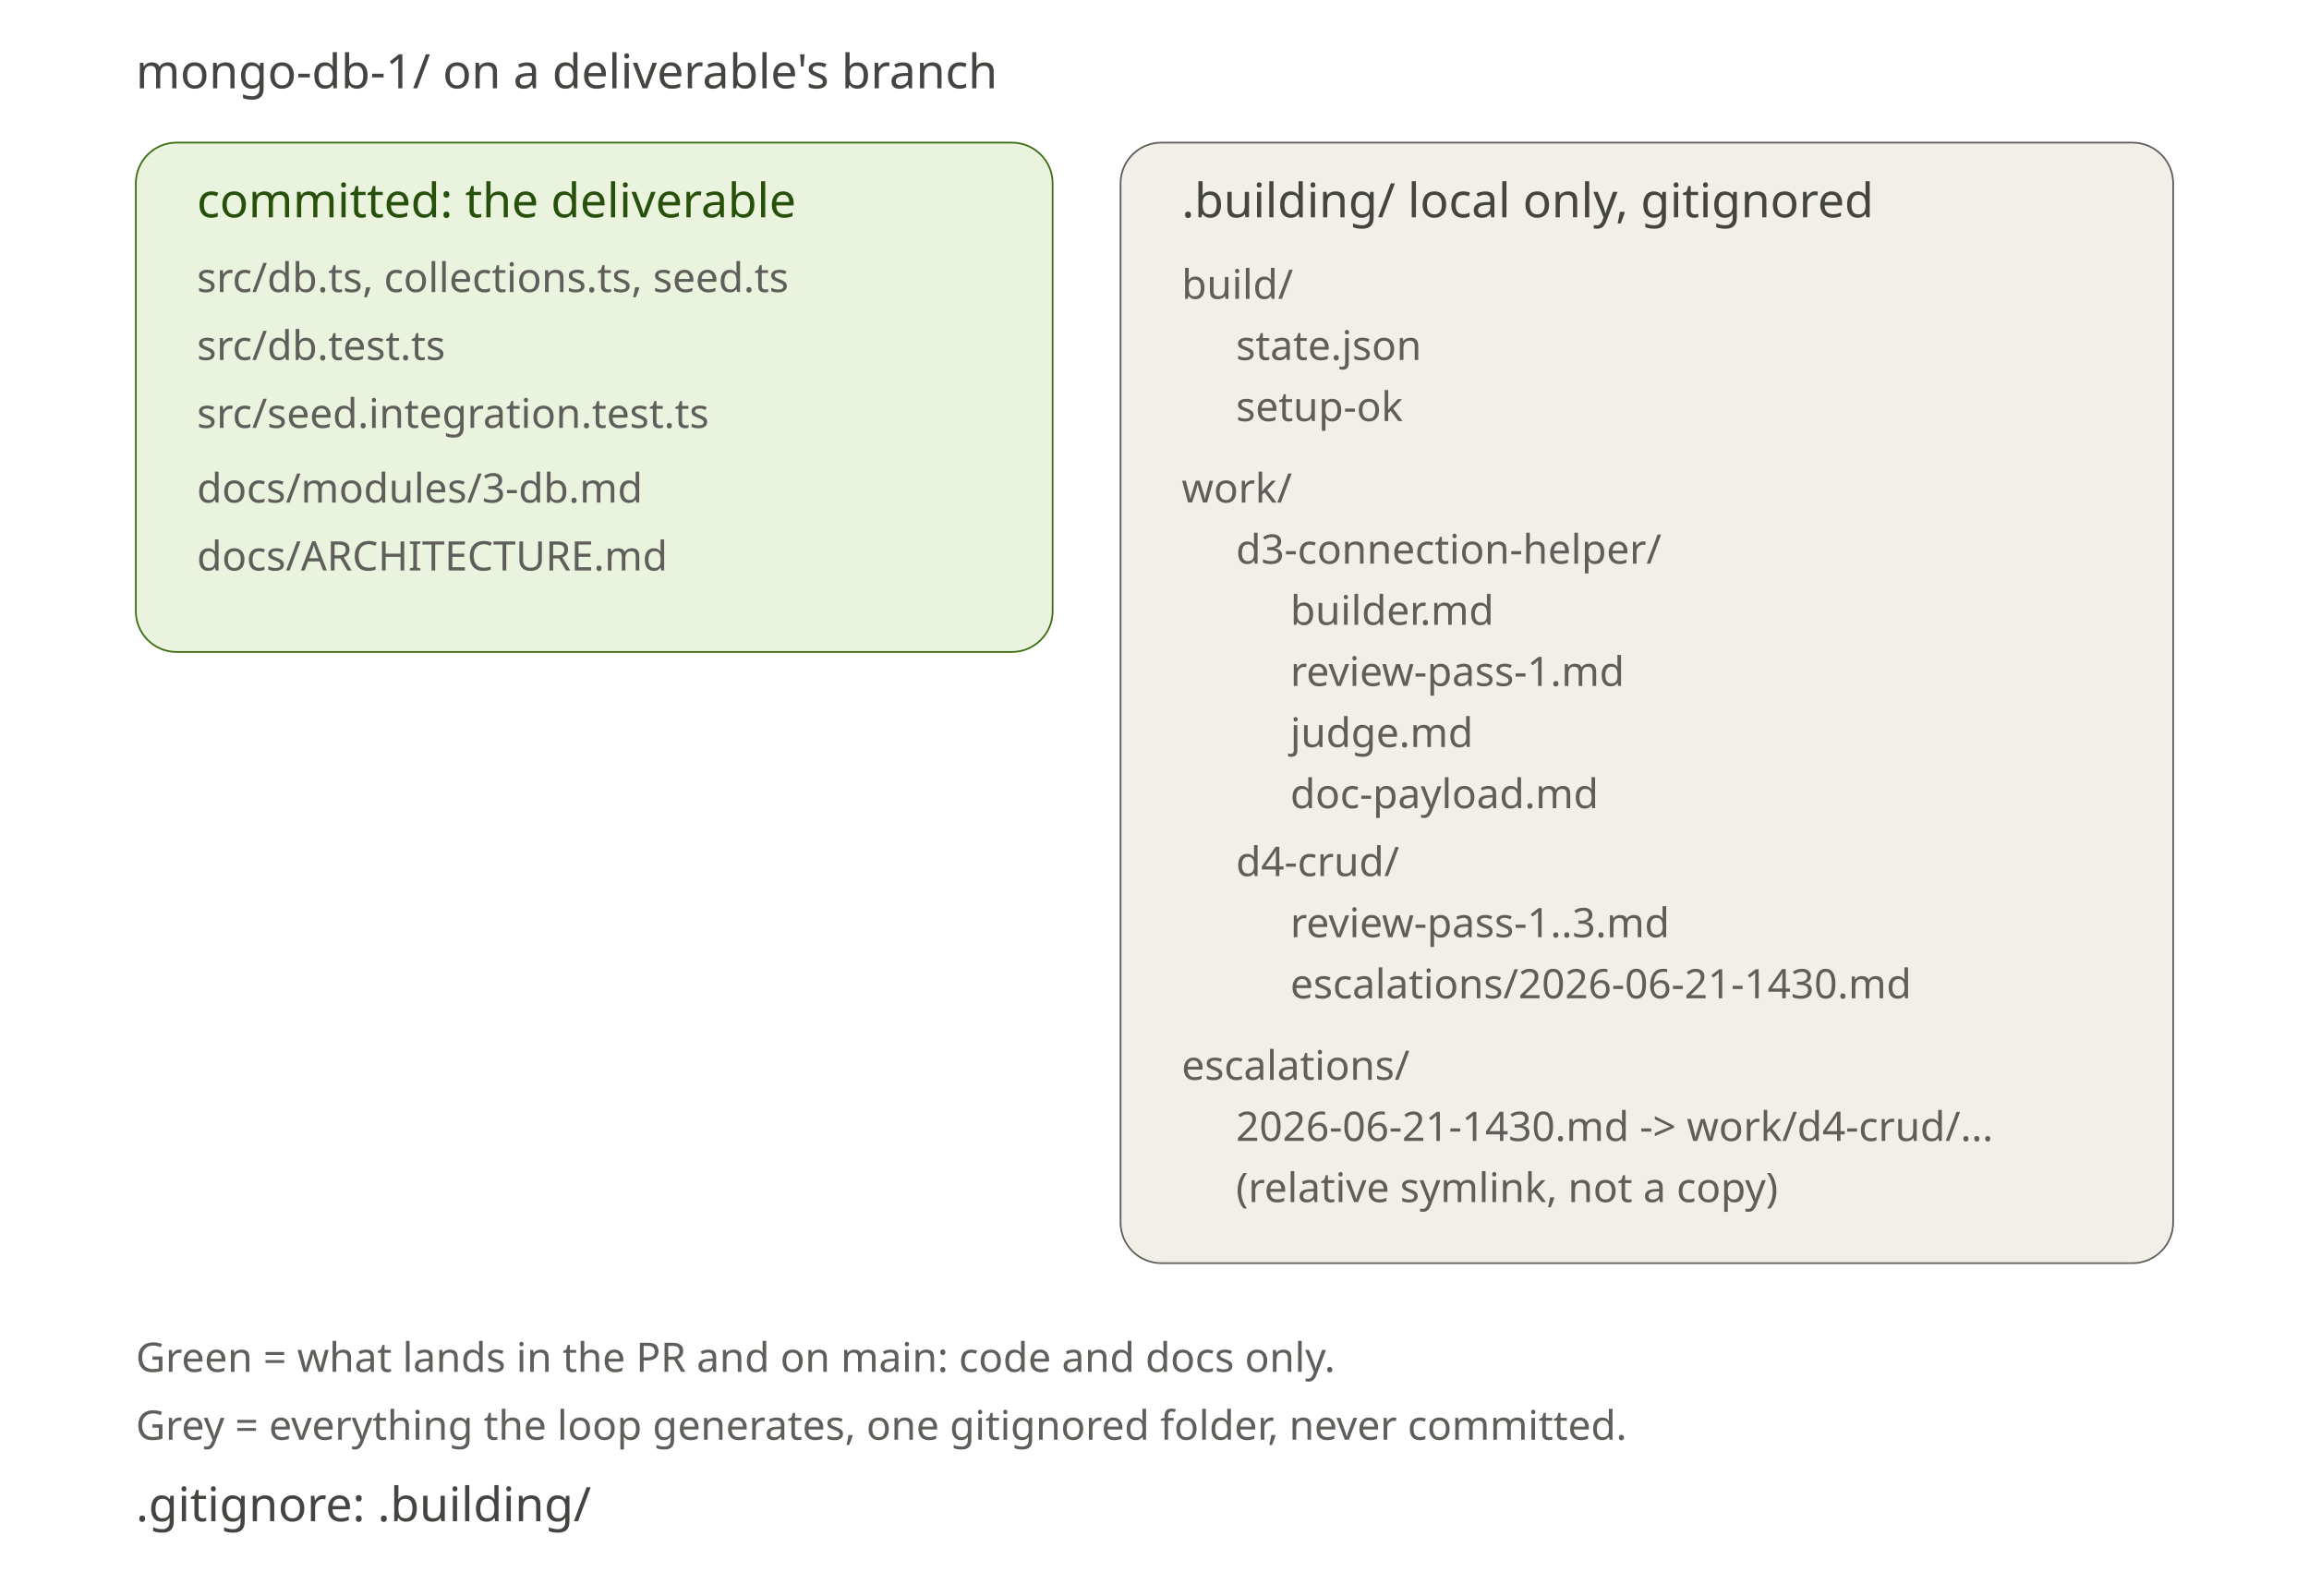
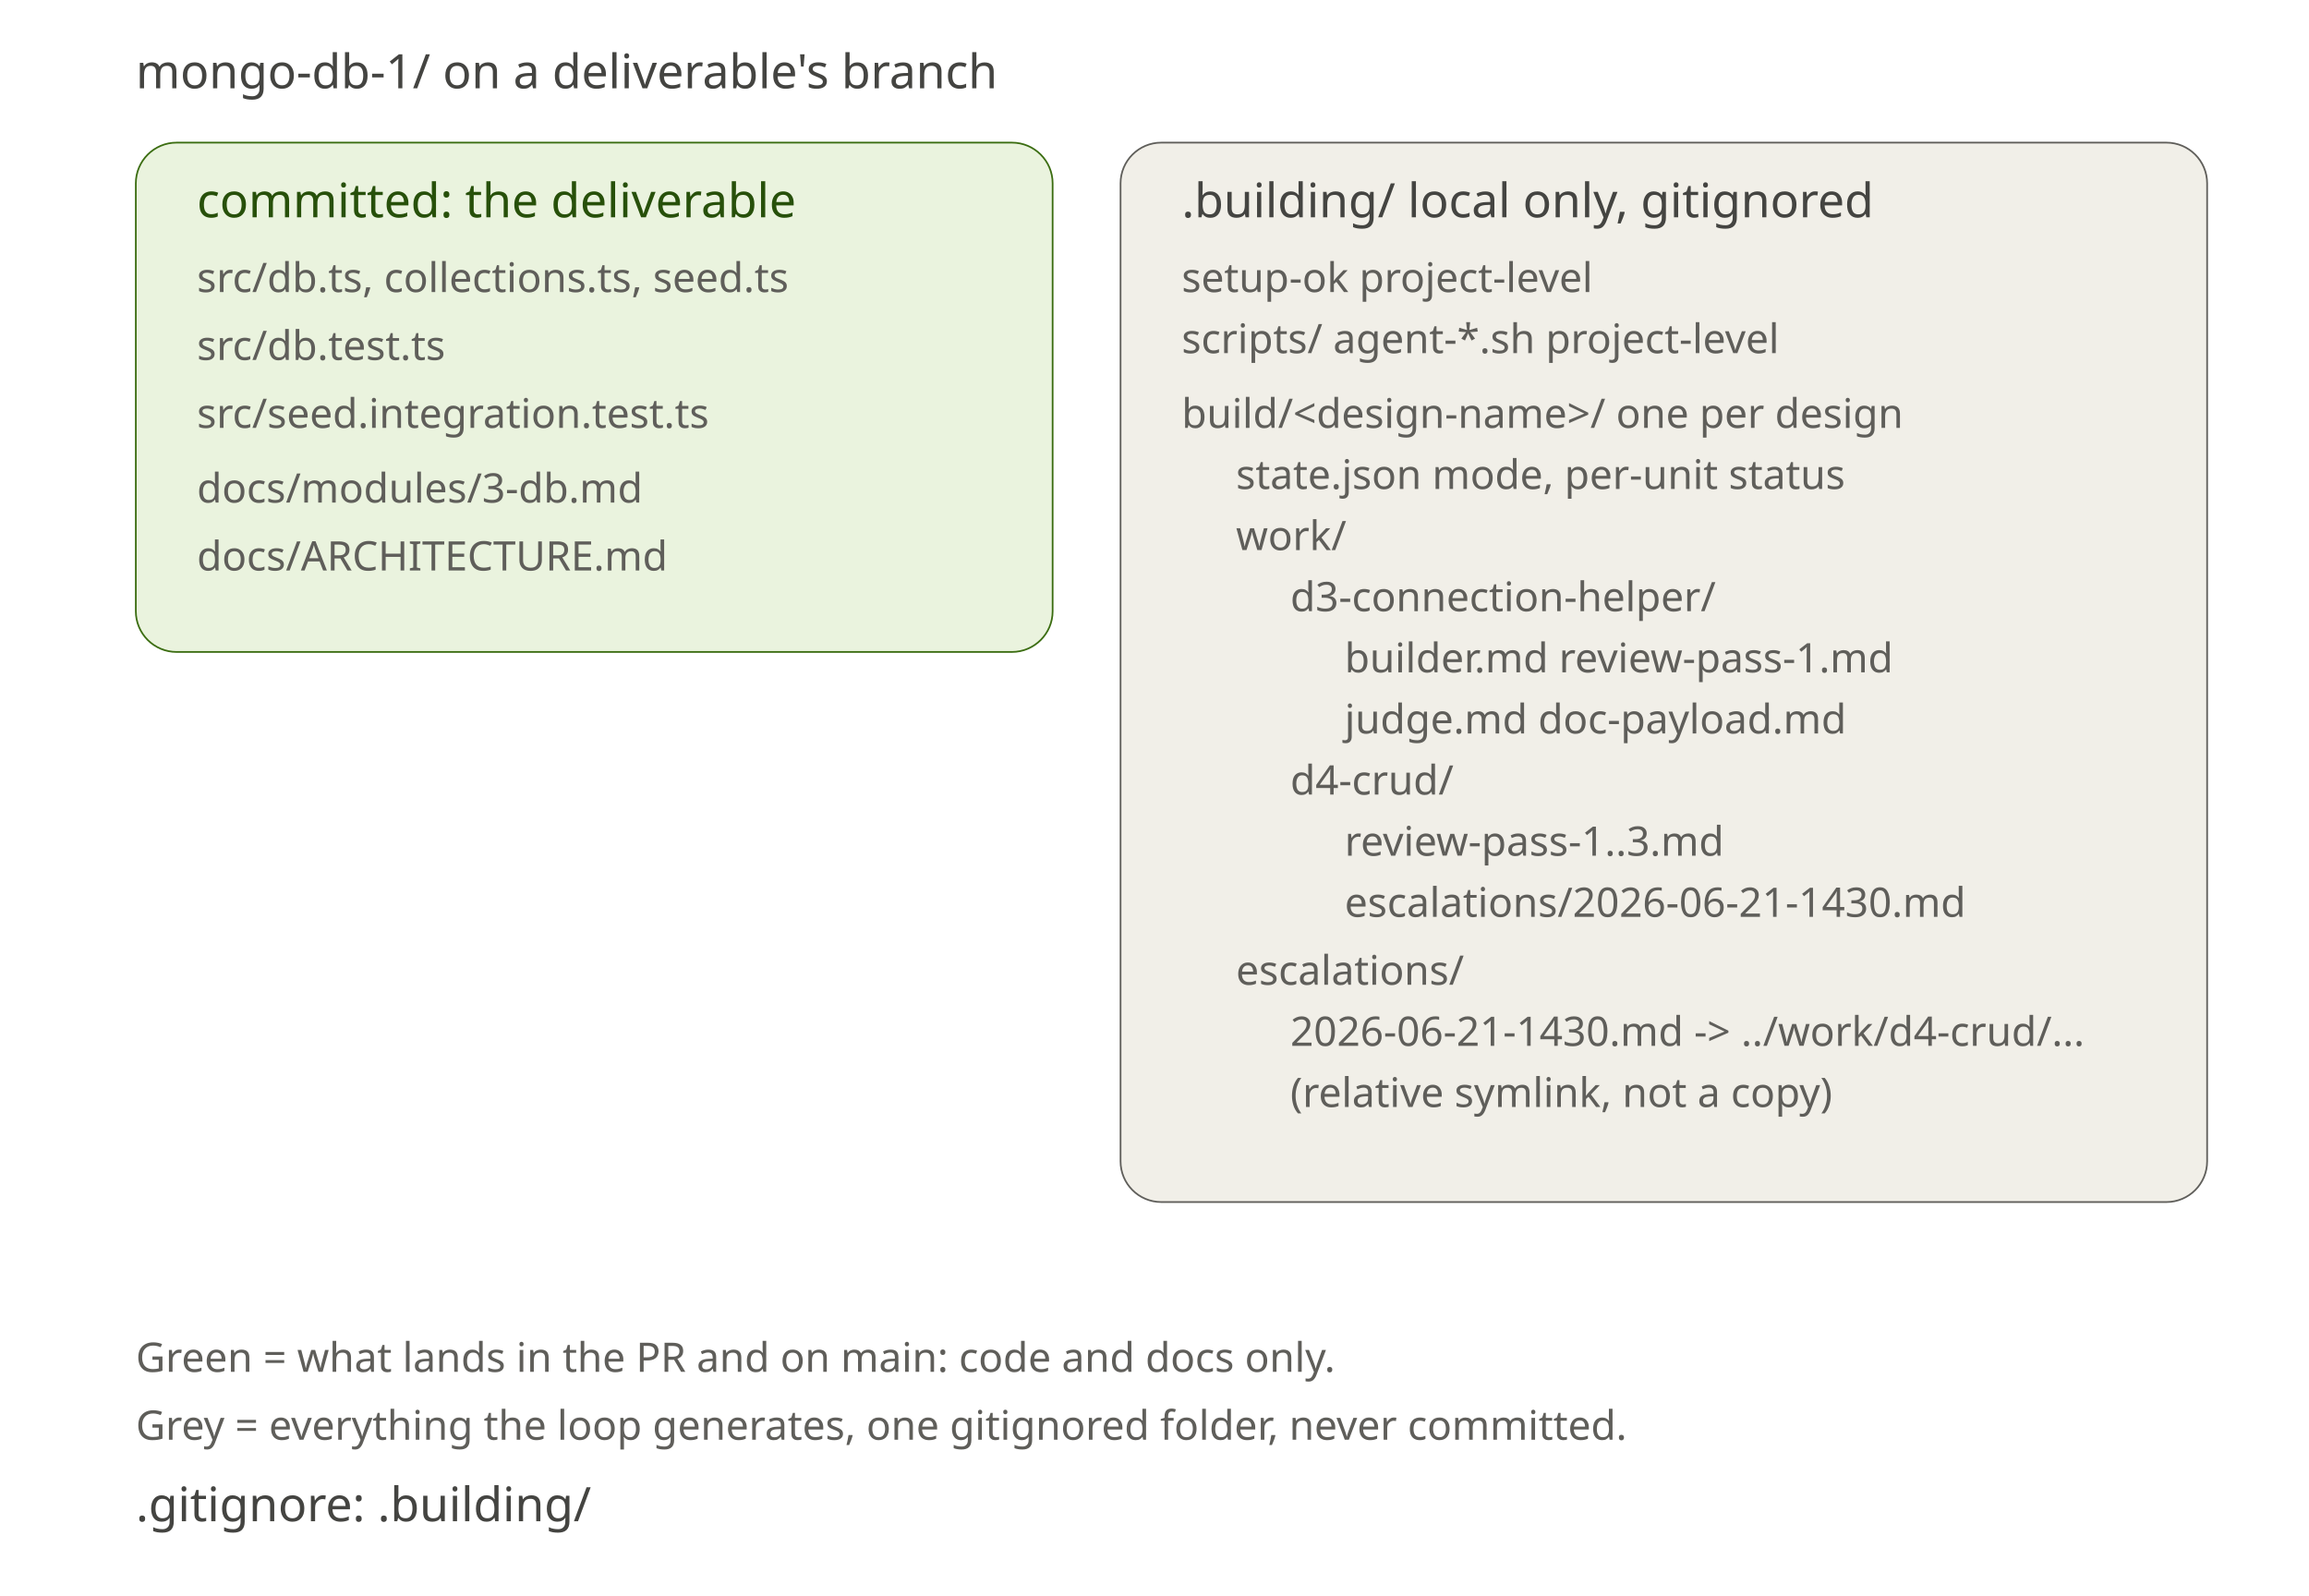
<svg xmlns="http://www.w3.org/2000/svg" width="680" viewBox="0 0 680 470" role="img" font-family="sans-serif">
  <text x="40" y="26" fill="#444441" font-size="14" font-weight="500">mongo-db-1/  on a deliverable's branch</text>
  <rect x="40" y="42" width="270" height="150" rx="12" fill="#EAF3DE" stroke="#3B6D11" stroke-width="0.5" />
  <text x="58" y="64" fill="#27500A" font-size="14" font-weight="500">committed: the deliverable</text>
  <text x="58" y="86" fill="#5F5E5A" font-size="12">src/db.ts, collections.ts, seed.ts</text>
  <text x="58" y="106" fill="#5F5E5A" font-size="12">src/db.test.ts</text>
  <text x="58" y="126" fill="#5F5E5A" font-size="12">src/seed.integration.test.ts</text>
  <text x="58" y="148" fill="#5F5E5A" font-size="12">docs/modules/3-db.md</text>
  <text x="58" y="168" fill="#5F5E5A" font-size="12">docs/ARCHITECTURE.md</text>
-   <rect x="330" y="42" width="310" height="330" rx="12" fill="#F1EFE8" stroke="#5F5E5A" stroke-width="0.5" />
+   <rect x="330" y="42" width="320" height="312" rx="12" fill="#F1EFE8" stroke="#5F5E5A" stroke-width="0.5" />
  <text x="348" y="64" fill="#444441" font-size="14" font-weight="500">.building/  local only, gitignored</text>
-   <text x="348" y="88" fill="#5F5E5A" font-size="12">build/</text>
-   <text x="364" y="106" fill="#5F5E5A" font-size="12">state.json</text>
-   <text x="364" y="124" fill="#5F5E5A" font-size="12">setup-ok</text>
-   <text x="348" y="148" fill="#5F5E5A" font-size="12">work/</text>
-   <text x="364" y="166" fill="#5F5E5A" font-size="12">d3-connection-helper/</text>
-   <text x="380" y="184" fill="#5F5E5A" font-size="12">builder.md</text>
-   <text x="380" y="202" fill="#5F5E5A" font-size="12">review-pass-1.md</text>
-   <text x="380" y="220" fill="#5F5E5A" font-size="12">judge.md</text>
-   <text x="380" y="238" fill="#5F5E5A" font-size="12">doc-payload.md</text>
-   <text x="364" y="258" fill="#5F5E5A" font-size="12">d4-crud/</text>
-   <text x="380" y="276" fill="#5F5E5A" font-size="12">review-pass-1..3.md</text>
-   <text x="380" y="294" fill="#5F5E5A" font-size="12">escalations/2026-06-21-1430.md</text>
-   <text x="348" y="318" fill="#5F5E5A" font-size="12">escalations/</text>
-   <text x="364" y="336" fill="#5F5E5A" font-size="12">2026-06-21-1430.md  -&gt;  work/d4-crud/...</text>
-   <text x="364" y="354" fill="#5F5E5A" font-size="12">(relative symlink, not a copy)</text>
+   <text x="348" y="86" fill="#5F5E5A" font-size="12">setup-ok                  project-level</text>
+   <text x="348" y="104" fill="#5F5E5A" font-size="12">scripts/  agent-*.sh      project-level</text>
+   <text x="348" y="126" fill="#5F5E5A" font-size="12">build/&lt;design-name&gt;/      one per design</text>
+   <text x="364" y="144" fill="#5F5E5A" font-size="12">state.json    mode, per-unit status</text>
+   <text x="364" y="162" fill="#5F5E5A" font-size="12">work/</text>
+   <text x="380" y="180" fill="#5F5E5A" font-size="12">d3-connection-helper/</text>
+   <text x="396" y="198" fill="#5F5E5A" font-size="12">builder.md  review-pass-1.md</text>
+   <text x="396" y="216" fill="#5F5E5A" font-size="12">judge.md  doc-payload.md</text>
+   <text x="380" y="234" fill="#5F5E5A" font-size="12">d4-crud/</text>
+   <text x="396" y="252" fill="#5F5E5A" font-size="12">review-pass-1..3.md</text>
+   <text x="396" y="270" fill="#5F5E5A" font-size="12">escalations/2026-06-21-1430.md</text>
+   <text x="364" y="290" fill="#5F5E5A" font-size="12">escalations/</text>
+   <text x="380" y="308" fill="#5F5E5A" font-size="12">2026-06-21-1430.md  -&gt;  ../work/d4-crud/...</text>
+   <text x="380" y="326" fill="#5F5E5A" font-size="12">(relative symlink, not a copy)</text>
  <text x="40" y="404" fill="#5F5E5A" font-size="12">Green = what lands in the PR and on main: code and docs only.</text>
  <text x="40" y="424" fill="#5F5E5A" font-size="12">Grey = everything the loop generates, one gitignored folder, never committed.</text>
  <text x="40" y="448" fill="#444441" font-size="14" font-weight="500">.gitignore:  .building/</text>
</svg>
